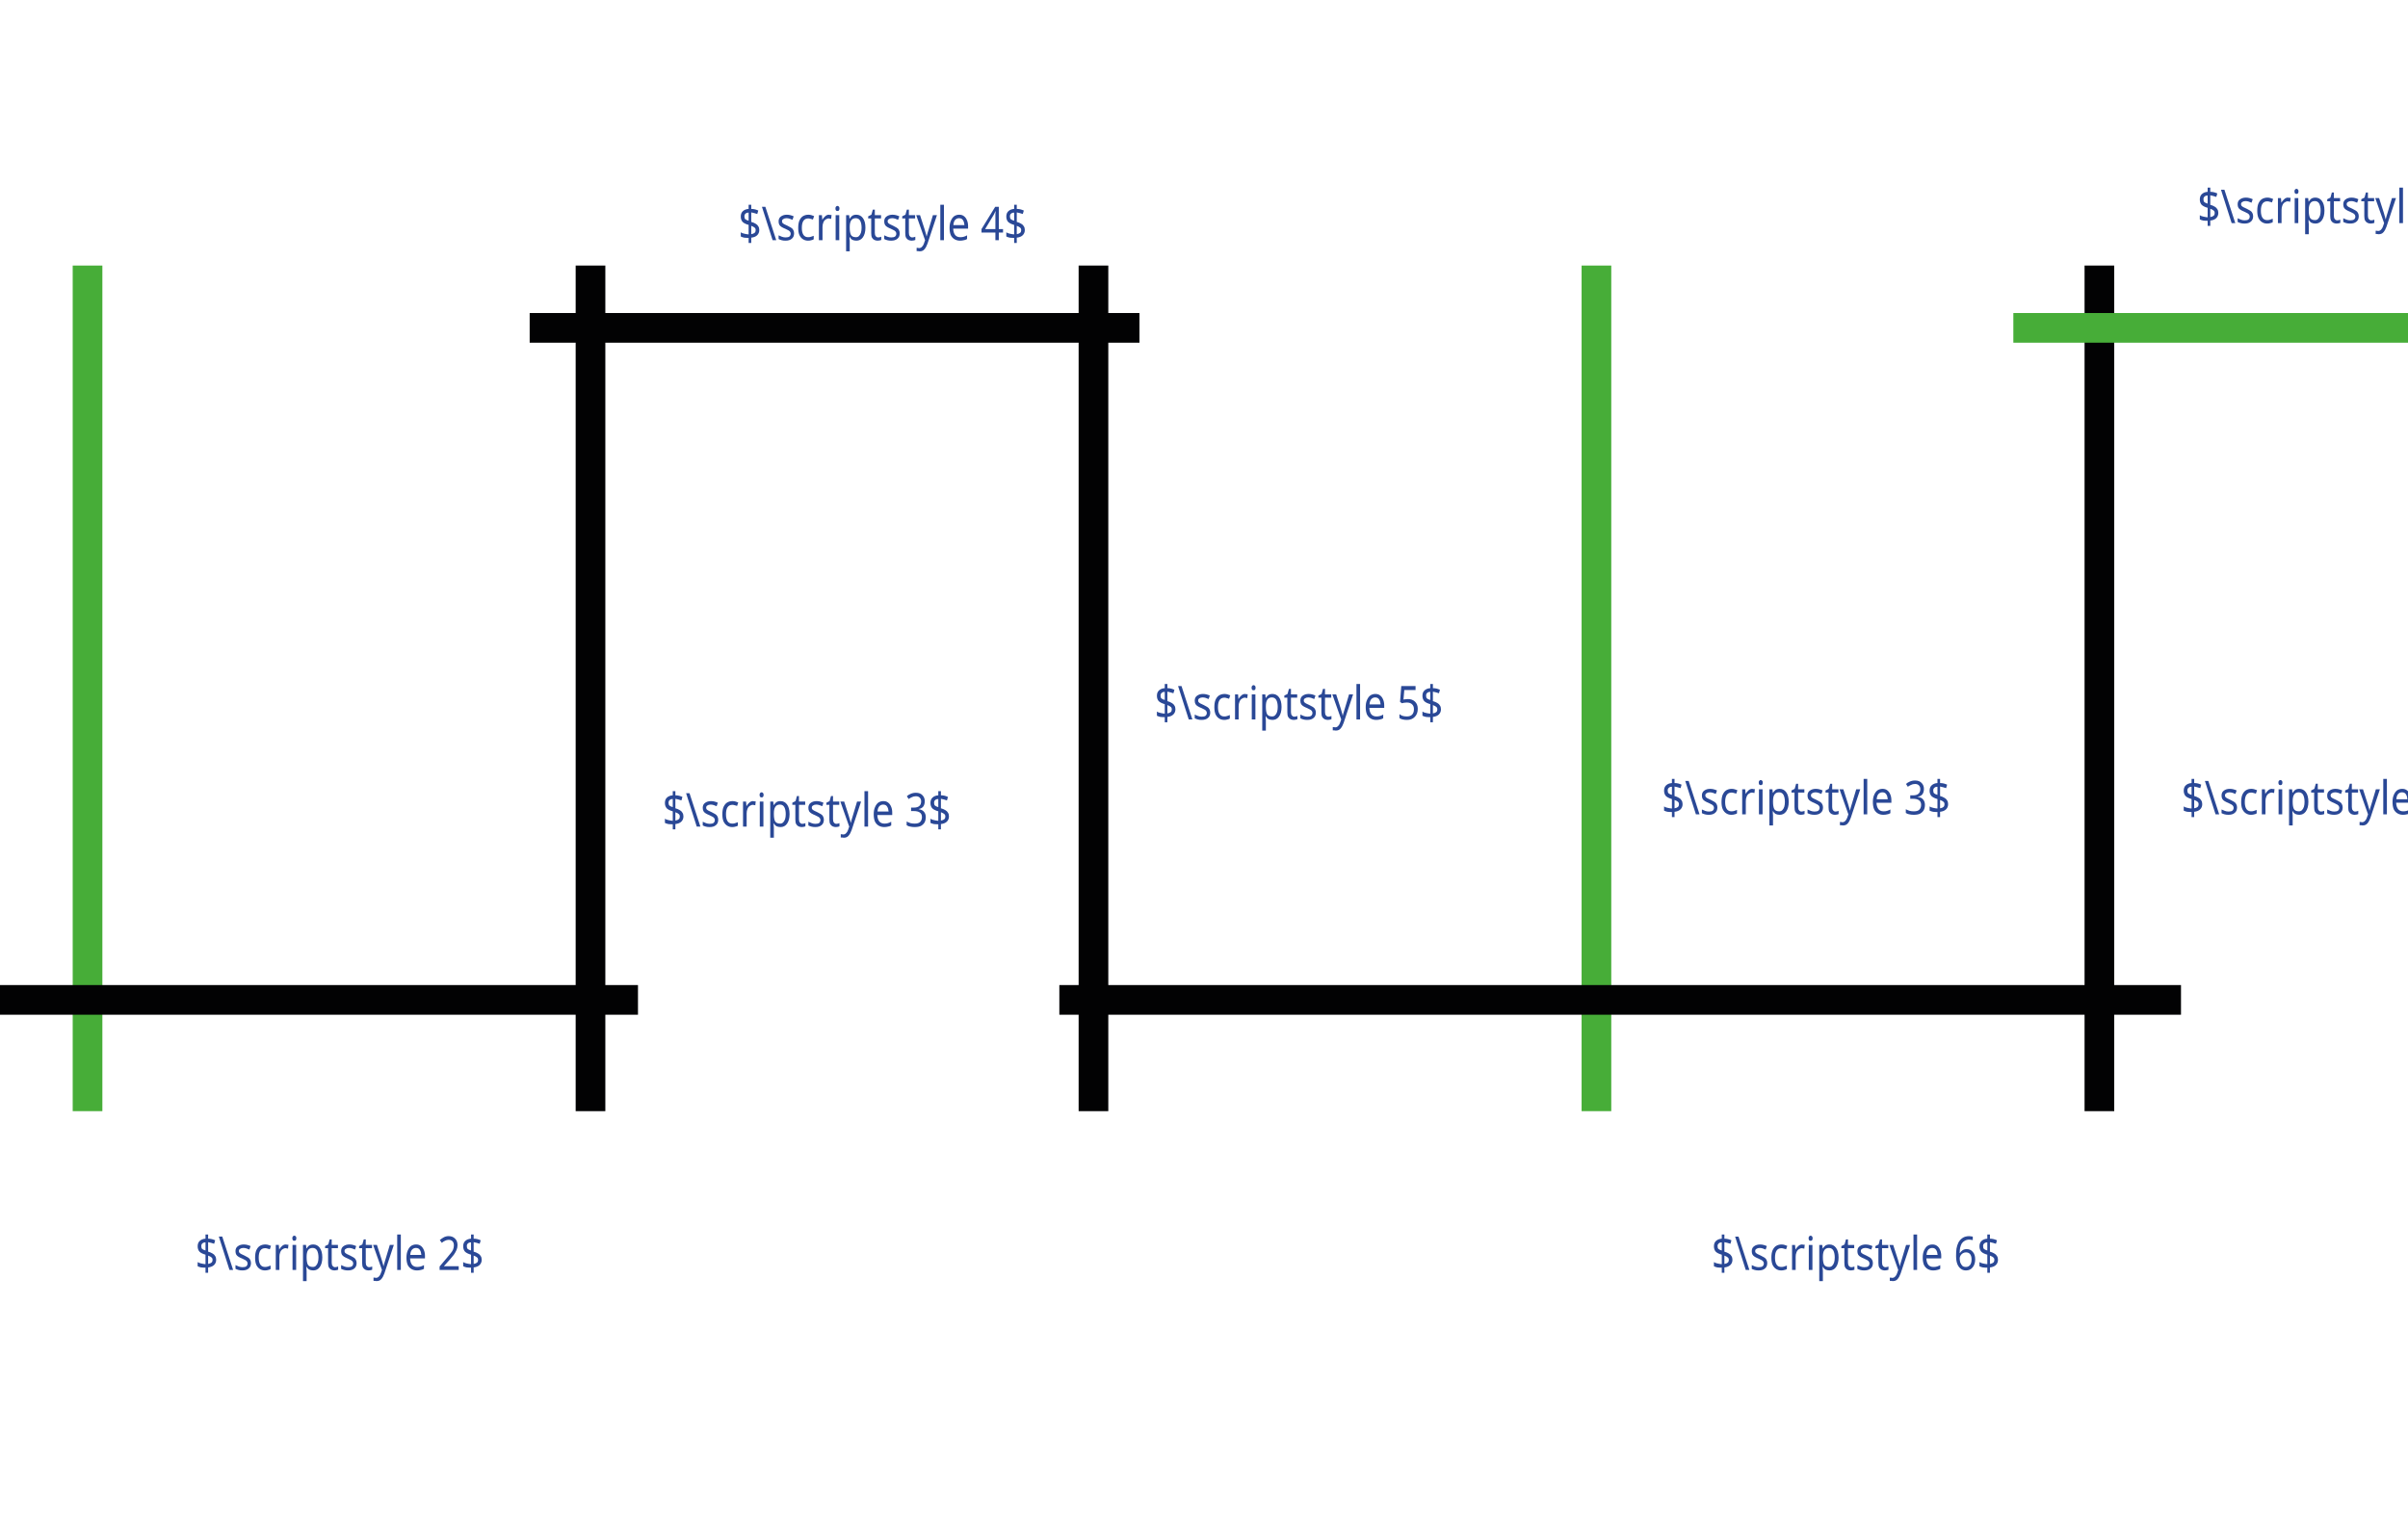
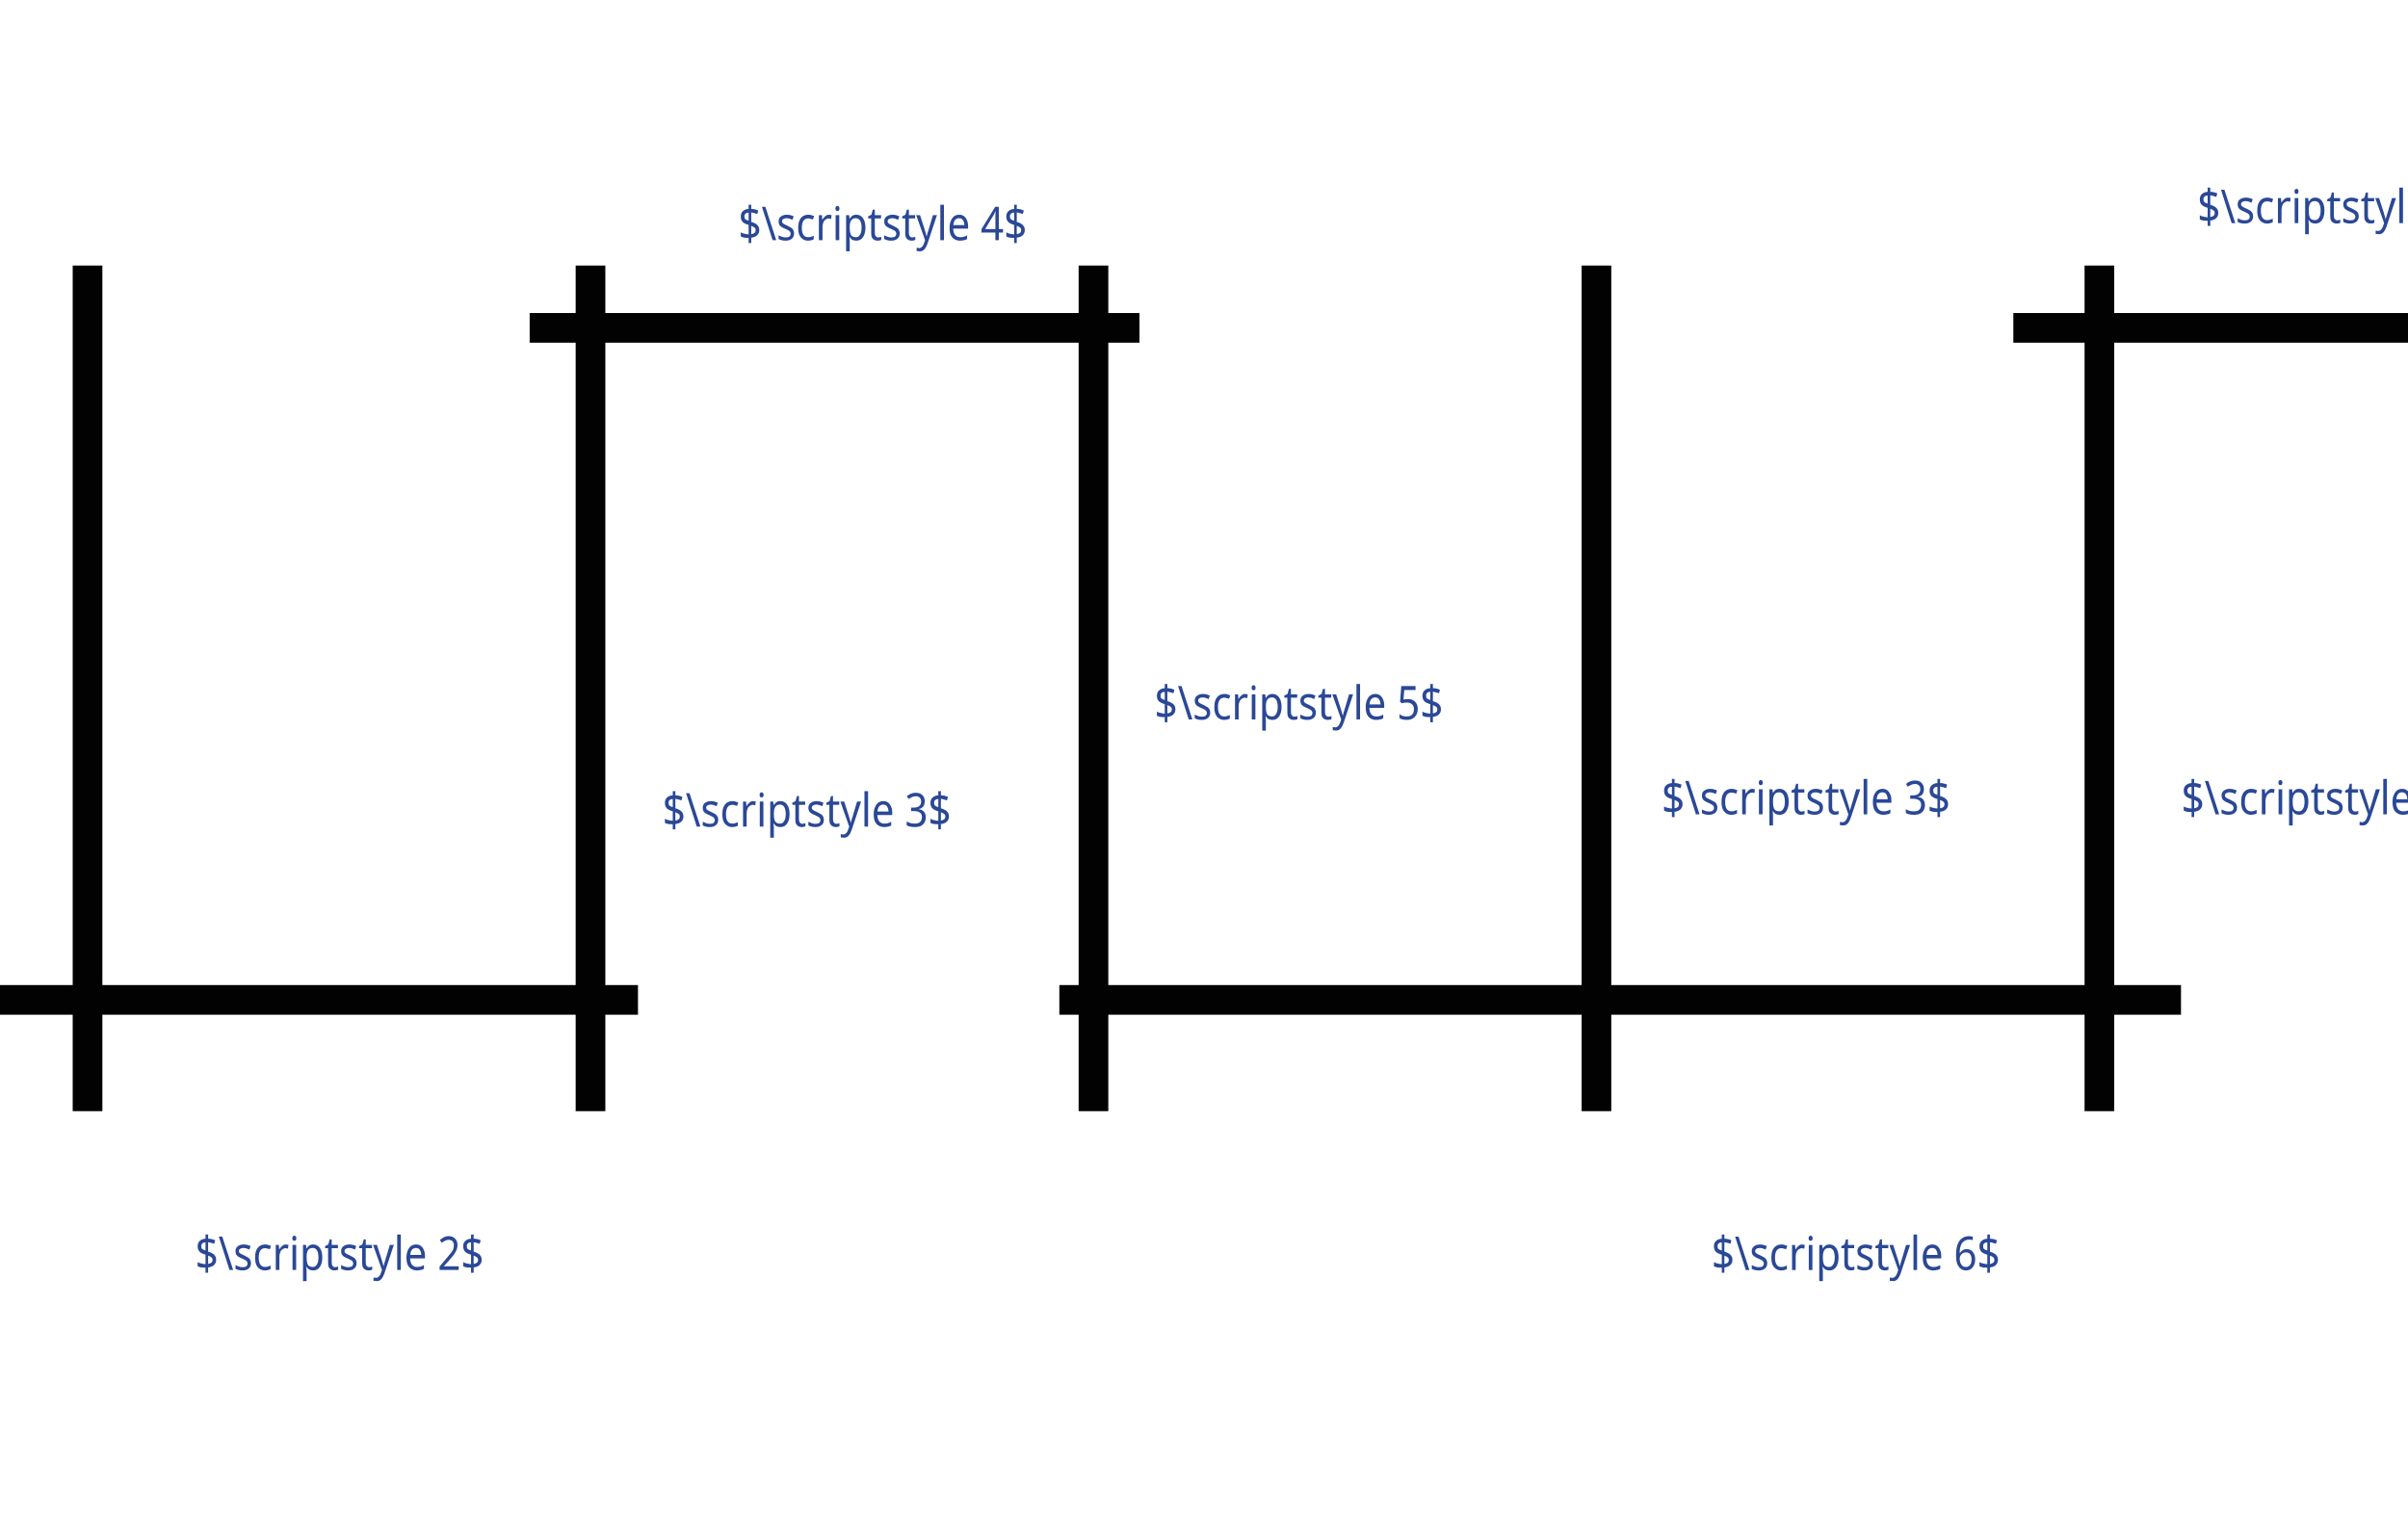
<svg xmlns="http://www.w3.org/2000/svg" version="1.1" id="svg8" x="0px" y="0px" viewBox="0 0 162.3 103.8" style="enable-background:new 0 0 162.3 103.8;" xml:space="preserve">
  <style type="text/css">
- 	.st0{fill:none;stroke:#47AD38;stroke-width:2;stroke-miterlimit:10;}
- 	.st1{fill:none;stroke:#020203;stroke-width:2;stroke-miterlimit:10;}
- 	.st2{fill:#2A4896;}
- 	.st3{font-family:'ArialMT';}
- 	.st4{font-size:3.146px;}
+ 	.st0{fill:none;stroke:#020203;stroke-width:2;stroke-miterlimit:10;}
+ 	.st1{fill:#2A4896;}
+ 	.st2{font-family:'ArialMT';}
+ 	.st3{font-size:3.146px;}
</style>
  <g id="layer1" transform="translate(0,-177)">
</g>
  <line class="st0" x1="5.9" y1="17.9" x2="5.9" y2="74.9" />
-   <line class="st1" x1="0" y1="67.4" x2="43" y2="67.4" />
-   <line class="st1" x1="39.8" y1="17.9" x2="39.8" y2="74.9" />
-   <line class="st1" x1="73.7" y1="17.9" x2="73.7" y2="74.9" />
+   <line class="st0" x1="0" y1="67.4" x2="43" y2="67.4" />
+   <line class="st0" x1="39.8" y1="17.9" x2="39.8" y2="74.9" />
+   <line class="st0" x1="73.7" y1="17.9" x2="73.7" y2="74.9" />
  <line class="st0" x1="107.6" y1="17.9" x2="107.6" y2="74.9" />
-   <line class="st1" x1="141.5" y1="17.9" x2="141.5" y2="74.9" />
-   <line class="st1" x1="35.7" y1="22.1" x2="76.8" y2="22.1" />
-   <line class="st1" x1="71.4" y1="67.4" x2="147" y2="67.4" />
-   <text transform="matrix(0.8679 0 0 1 13.1597 85.6047)" class="st2 st3 st4">$\scriptstyle 2$</text>
-   <text transform="matrix(0.8679 0 0 1 44.6529 55.719)" class="st2 st3 st4">$\scriptstyle 3$</text>
-   <text transform="matrix(0.8679 0 0 1 49.7657 16.1916)" class="st2 st3 st4">$\scriptstyle 4$</text>
-   <text transform="matrix(0.8679 0 0 1 77.8135 48.4963)" class="st2 st3 st4">$\scriptstyle 5$</text>
-   <text transform="matrix(0.8679 0 0 1 115.357 85.6057)" class="st2 st3 st4">$\scriptstyle 6$</text>
-   <text transform="matrix(0.8679 0 0 1 111.9966 54.8923)" class="st2 st3 st4">$\scriptstyle 3$</text>
+   <line class="st0" x1="141.5" y1="17.9" x2="141.5" y2="74.9" />
+   <line class="st0" x1="35.7" y1="22.1" x2="76.8" y2="22.1" />
+   <line class="st0" x1="71.4" y1="67.4" x2="147" y2="67.4" />
+   <text transform="matrix(0.8679 0 0 1 13.1597 85.6048)" class="st1 st2 st3">$\scriptstyle 2$</text>
+   <text transform="matrix(0.8679 0 0 1 44.6528 55.7191)" class="st1 st2 st3">$\scriptstyle 3$</text>
+   <text transform="matrix(0.8679 0 0 1 49.7656 16.1918)" class="st1 st2 st3">$\scriptstyle 4$</text>
+   <text transform="matrix(0.8679 0 0 1 77.8135 48.4964)" class="st1 st2 st3">$\scriptstyle 5$</text>
+   <text transform="matrix(0.8679 0 0 1 115.3569 85.6058)" class="st1 st2 st3">$\scriptstyle 6$</text>
+   <text transform="matrix(0.8679 0 0 1 111.9966 54.8924)" class="st1 st2 st3">$\scriptstyle 3$</text>
  <line class="st0" x1="135.7" y1="22.1" x2="162.3" y2="22.1" />
-   <text transform="matrix(0.8679 0 0 1 147.0215 54.8918)" class="st2 st3 st4">$\scriptstyle 2$</text>
-   <text transform="matrix(0.8679 0 0 1 148.1055 15.039)" class="st2 st3 st4">$\scriptstyle 2$</text>
+   <text transform="matrix(0.8679 0 0 1 147.0215 54.892)" class="st1 st2 st3">$\scriptstyle 2$</text>
+   <text transform="matrix(0.8679 0 0 1 148.1055 15.0389)" class="st1 st2 st3">$\scriptstyle 2$</text>
</svg>
